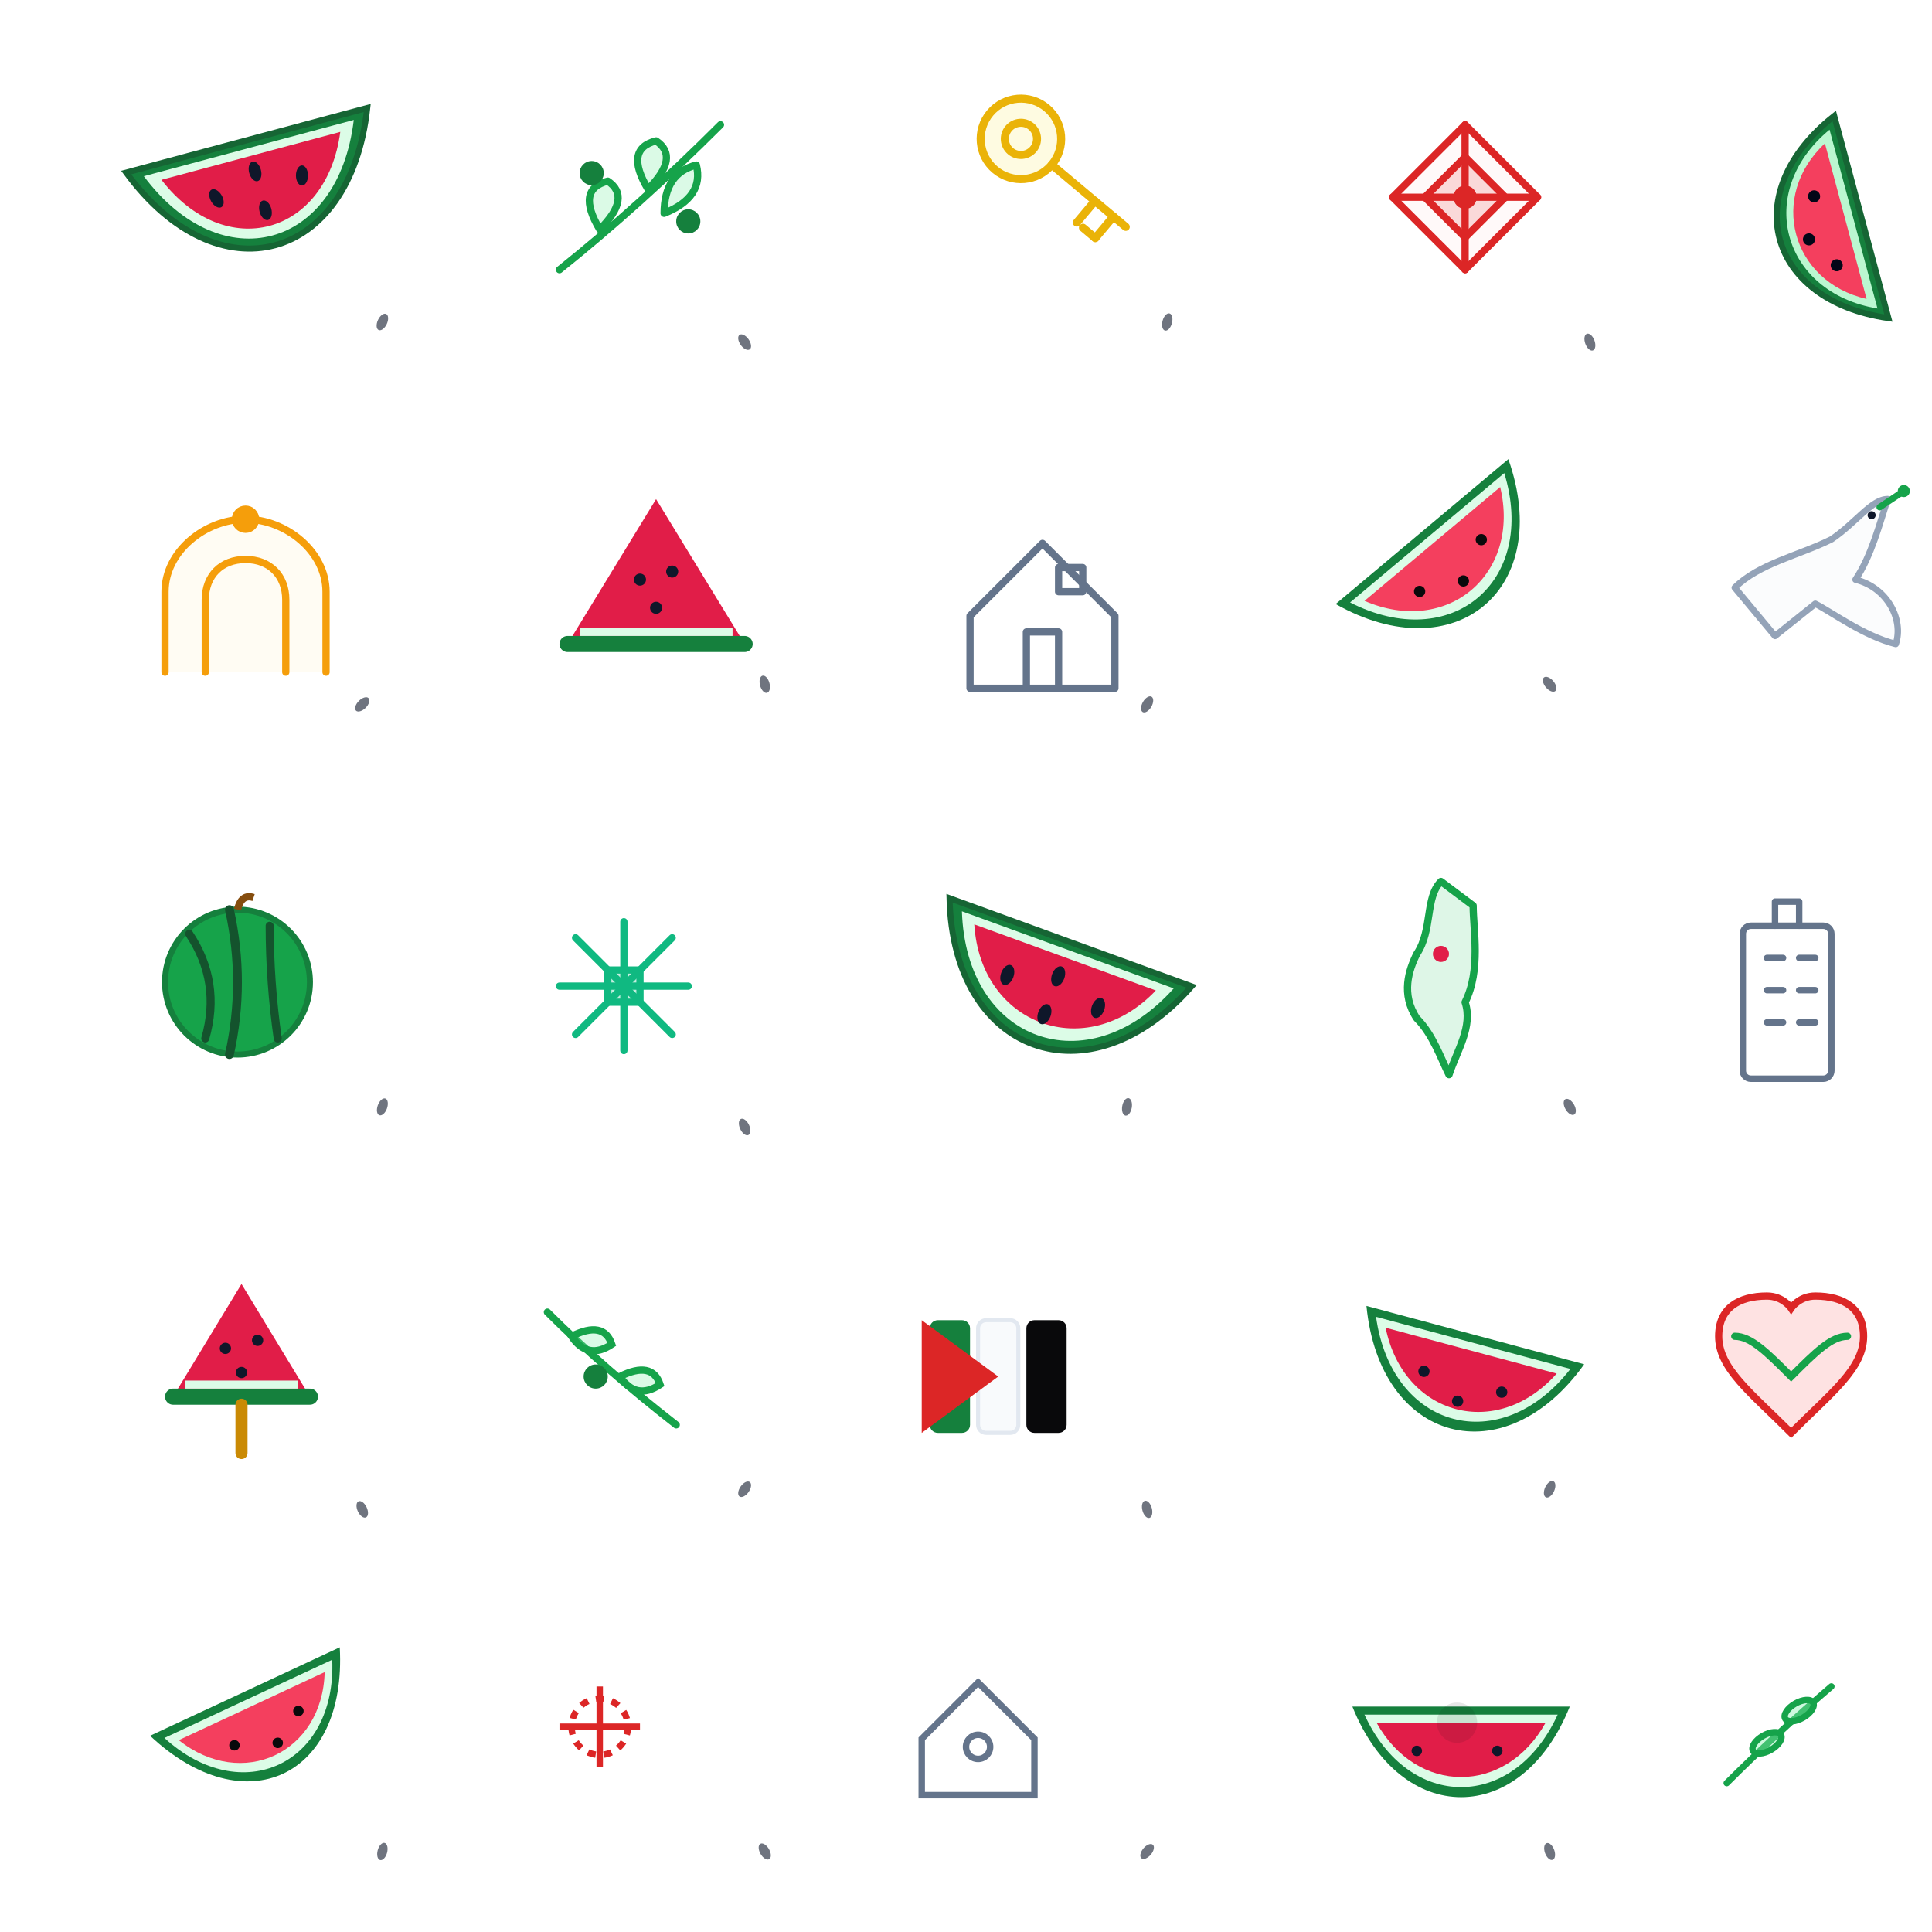
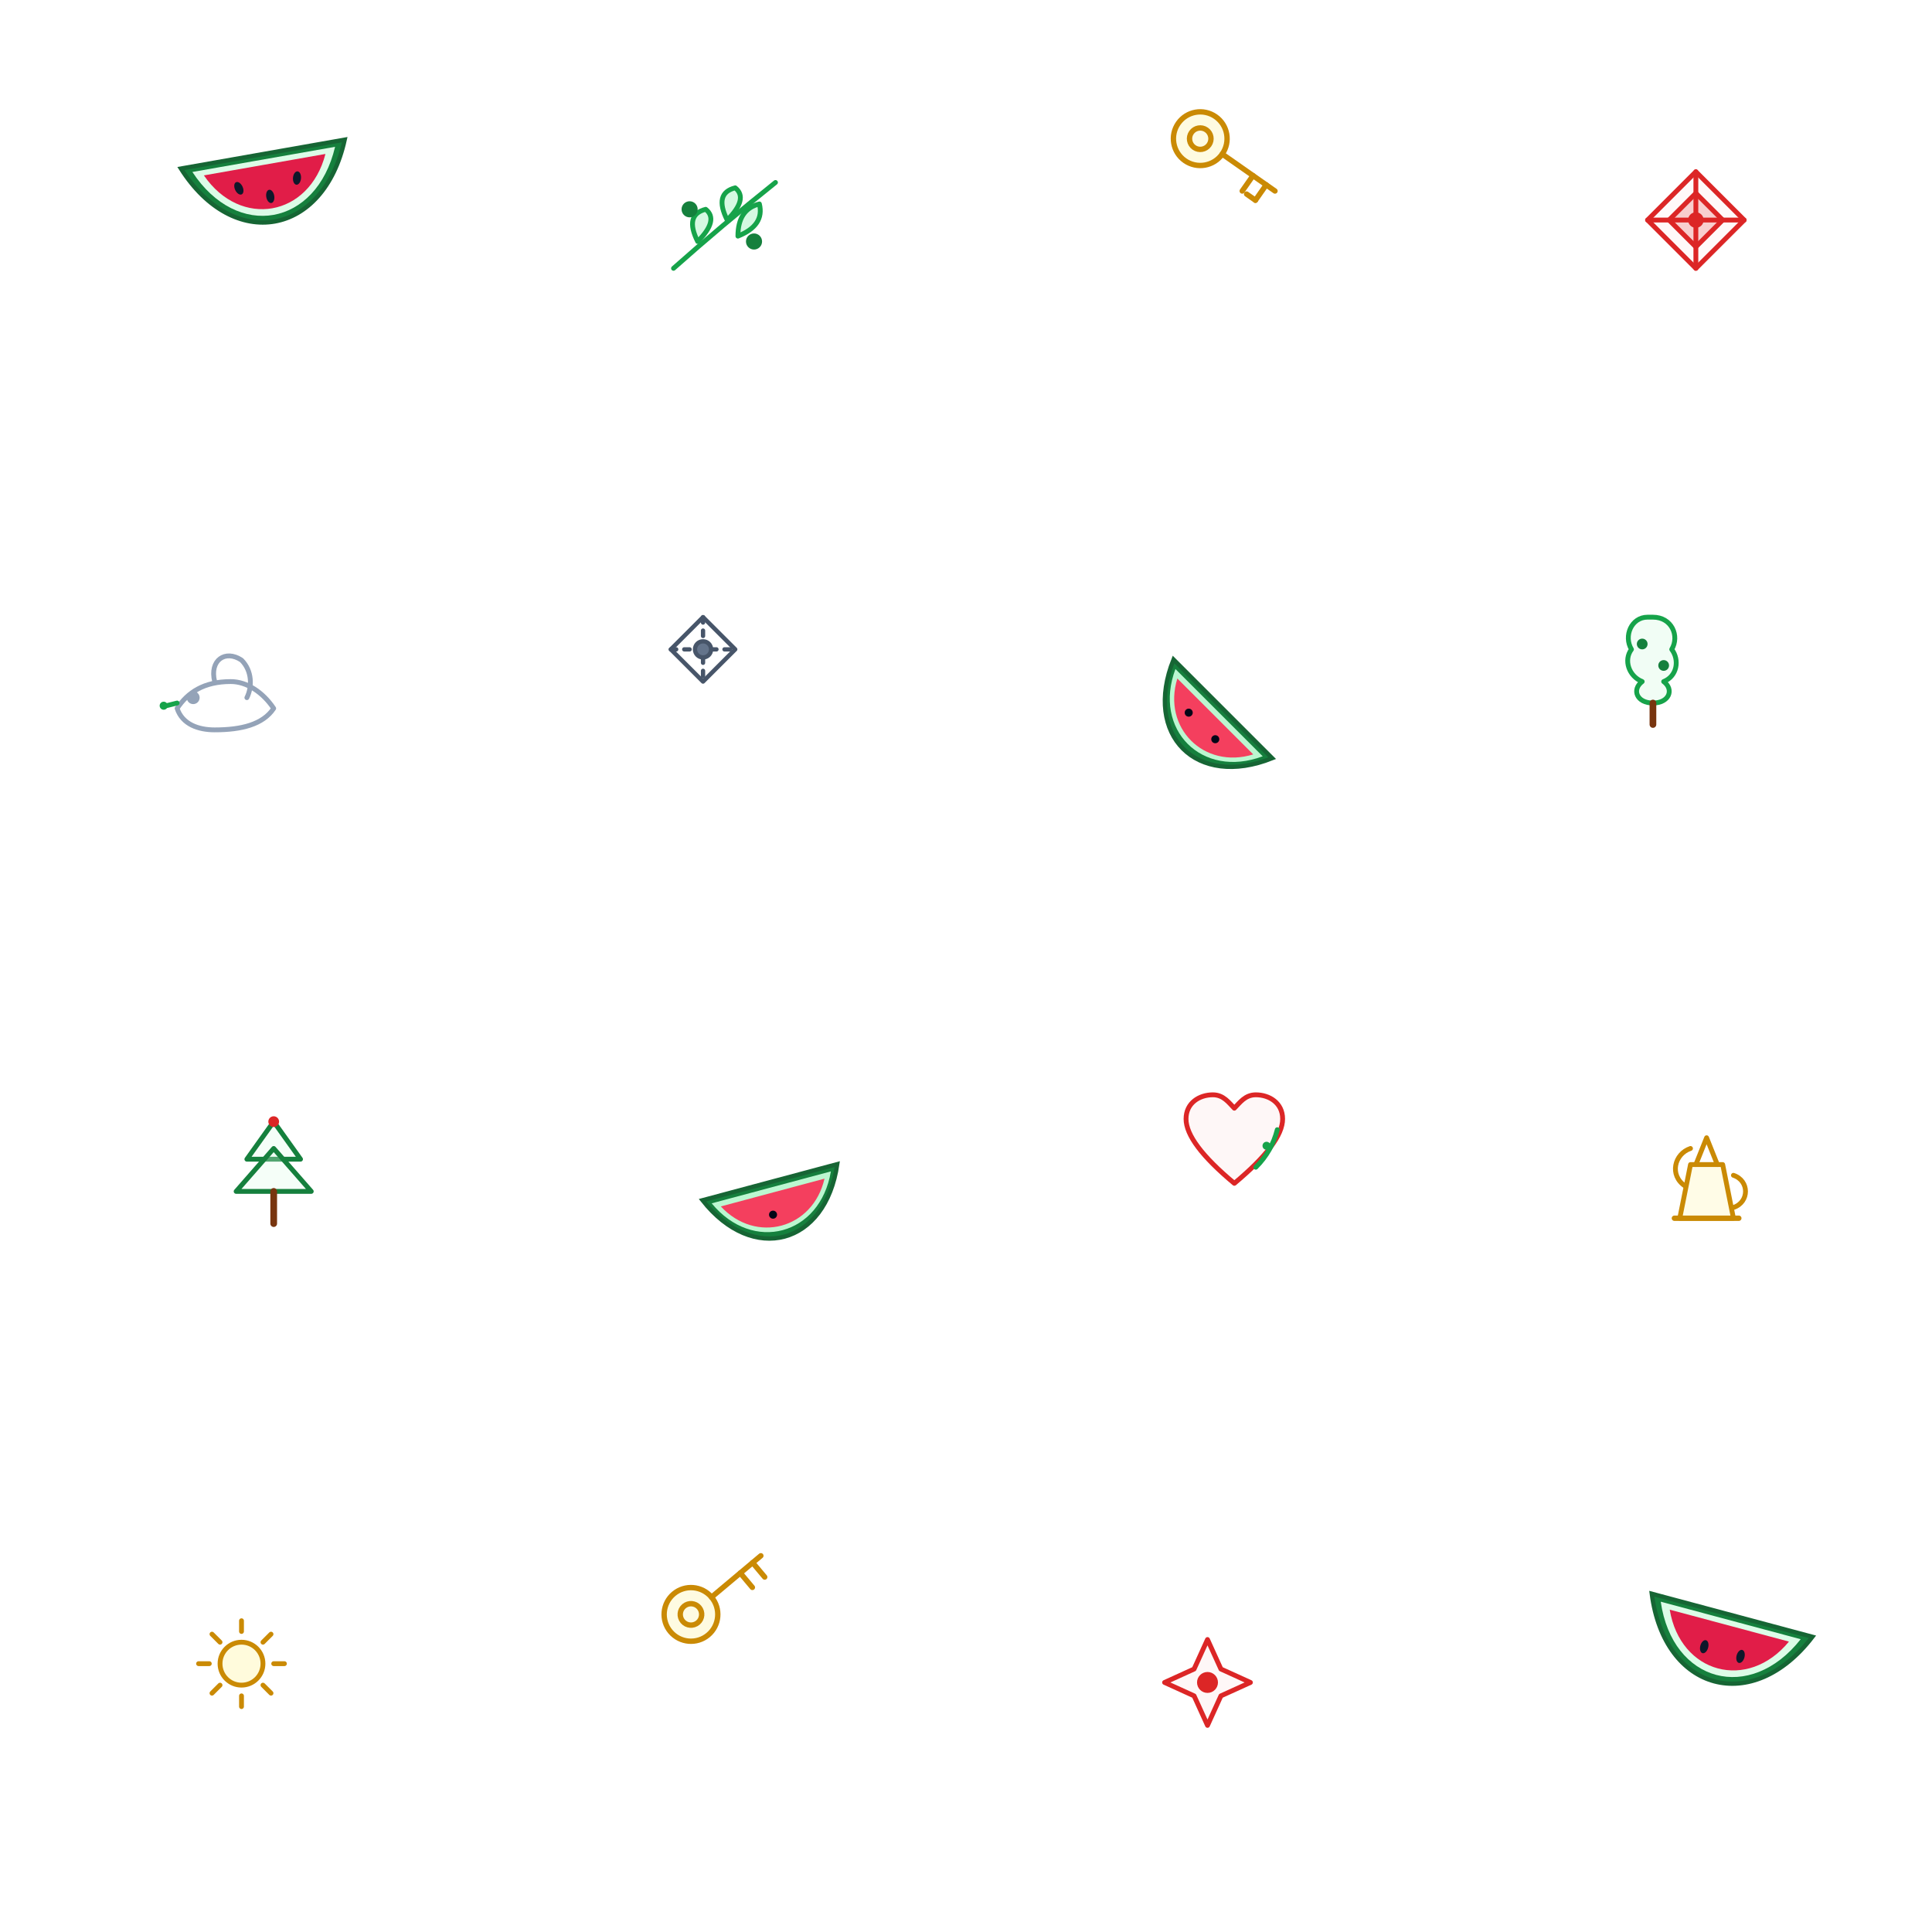
- <svg xmlns="http://www.w3.org/2000/svg" width="480" height="480" viewBox="0 0 480 480" fill="none">
-   <defs>
-     <filter id="soft-shadow" x="-10%" y="-10%" width="120%" height="120%">
-       <feDropShadow dx="0" dy="1" stdDeviation="1" flood-opacity="0.15" />
-     </filter>
-   </defs>
-   <g transform="translate(30, 25) rotate(-15 25 25)">
-     <path d="M4 12 C18 48 52 48 66 12 Z" fill="#15803d" stroke="#166534" stroke-width="1.5" />
-     <path d="M8 14 C20 44 50 44 62 14 Z" fill="#dcfce7" />
-     <path d="M12 16 C22 40 48 40 58 16 Z" fill="#e11d48" />
-     <ellipse cx="24" cy="24" rx="1.5" ry="2.5" fill="#0f172a" transform="rotate(-15 24 24)" />
+ <svg xmlns="http://www.w3.org/2000/svg" width="720" height="720" viewBox="0 0 720 720" fill="none">
+   <g transform="translate(65, 45) rotate(-10 25 25)">
+     <path d="M4 14 C18 48 52 48 66 14 Z" fill="#15803d" stroke="#166534" stroke-width="1.6" />
+     <path d="M8 16 C20 44 50 44 62 16 Z" fill="#dcfce7" />
+     <path d="M12 18 C22 40 48 40 58 18 Z" fill="#e11d48" />
+     <ellipse cx="24" cy="25" rx="1.5" ry="2.5" fill="#0f172a" transform="rotate(-15 24 25)" />
    <ellipse cx="35" cy="30" rx="1.5" ry="2.5" fill="#0f172a" />
-     <ellipse cx="46" cy="24" rx="1.5" ry="2.5" fill="#0f172a" transform="rotate(15 46 24)" />
-     <ellipse cx="35" cy="20" rx="1.5" ry="2.5" fill="#0f172a" />
+     <ellipse cx="46" cy="25" rx="1.5" ry="2.5" fill="#0f172a" transform="rotate(15 46 25)" />
  </g>
-   <g transform="translate(135, 25)" stroke="#16a34a" stroke-width="1.8" stroke-linecap="round" stroke-linejoin="round">
-     <path d="M4 42 Q24 26 44 6" />
-     <path d="M14 32 Q8 22 16 20 Q22 24 14 32 Z" fill="#86efac" fill-opacity="0.3" />
-     <path d="M26 22 Q20 12 28 10 Q34 14 26 22 Z" fill="#86efac" fill-opacity="0.3" />
-     <path d="M30 28 Q40 24 38 16 Q30 18 30 28 Z" fill="#86efac" fill-opacity="0.3" />
+   <g transform="translate(245, 60)" stroke="#16a34a" stroke-width="1.8" stroke-linecap="round" stroke-linejoin="round">
+     <path d="M6 40 Q24 24 44 8" />
+     <path d="M15 30 Q10 20 18 18 Q23 22 15 30 Z" fill="#86efac" fill-opacity="0.35" />
+     <path d="M26 22 Q21 12 29 10 Q34 14 26 22 Z" fill="#86efac" fill-opacity="0.35" />
+     <path d="M30 28 Q40 24 38 16 Q30 18 30 28 Z" fill="#86efac" fill-opacity="0.35" />
    <circle cx="12" cy="18" r="3" fill="#15803d" stroke="none" />
    <circle cx="36" cy="30" r="3" fill="#15803d" stroke="none" />
  </g>
-   <g transform="translate(230, 25) rotate(40 25 25)" stroke="#eab308" stroke-width="2" stroke-linecap="round" stroke-linejoin="round">
+   <g transform="translate(425, 42) rotate(35 25 25)" stroke="#ca8a04" stroke-width="2" stroke-linecap="round" stroke-linejoin="round">
    <circle cx="14" cy="14" r="10" fill="#fef08a" fill-opacity="0.25" />
    <circle cx="14" cy="14" r="4" fill="none" />
    <line x1="24" y1="14" x2="48" y2="14" />
    <line x1="38" y1="14" x2="38" y2="21" />
    <line x1="44" y1="14" x2="44" y2="21" />
    <line x1="44" y1="21" x2="40" y2="21" />
  </g>
-   <g transform="translate(340, 25)" stroke="#dc2626" stroke-width="1.8" stroke-linecap="round" stroke-linejoin="round">
+   <g transform="translate(608, 58)" stroke="#dc2626" stroke-width="1.8" stroke-linecap="round" stroke-linejoin="round">
    <path d="M24 6 L42 24 L24 42 L6 24 Z" fill="#fee2e2" fill-opacity="0.2" />
-     <path d="M24 14 L34 24 L24 34 L14 24 Z" fill="#dc2626" fill-opacity="0.15" />
+     <path d="M24 14 L34 24 L24 34 L14 24 Z" fill="#dc2626" fill-opacity="0.2" />
    <line x1="24" y1="6" x2="24" y2="42" />
    <line x1="6" y1="24" x2="42" y2="24" />
    <circle cx="24" cy="24" r="2" fill="#dc2626" />
  </g>
-   <g transform="translate(425, 25) rotate(75 25 25)">
-     <path d="M6 14 C18 42 46 42 58 14 Z" fill="#15803d" stroke="#166534" stroke-width="1.5" />
+   <g transform="translate(58, 238)" stroke="#94a3b8" stroke-width="1.8" stroke-linecap="round" stroke-linejoin="round">
+     <path d="M8 26 C12 20 18 16 28 16 C34 16 40 20 44 26 C40 32 32 34 22 34 C16 34 10 32 8 26 Z" />
+     <path d="M22 16 C20 8 26 4 32 8 C36 12 36 18 34 22" />
+     <circle cx="14" cy="22" r="1.5" fill="#94a3b8" />
+     <path d="M4 25 L8 24" stroke="#16a34a" />
+     <circle cx="3" cy="25" r="1.5" fill="#16a34a" stroke="none" />
+   </g>
+   <g transform="translate(238, 218)" stroke="#475569" stroke-width="1.6" stroke-linecap="round" stroke-linejoin="round">
+     <path d="M12 24 L24 12 L36 24 L24 36 Z" />
+     <path d="M24 12 L24 36 M12 24 L36 24" stroke-dasharray="2 3" />
+     <circle cx="24" cy="24" r="3" fill="#64748b" />
+   </g>
+   <g transform="translate(418, 242) rotate(45 25 25)">
+     <path d="M6 14 C18 42 46 42 58 14 Z" fill="#15803d" stroke="#166534" stroke-width="1.6" />
    <path d="M9 16 C19 38 45 38 55 16 Z" fill="#bbf7d0" />
    <path d="M12 18 C21 35 43 35 52 18 Z" fill="#f43f5e" />
    <circle cx="24" cy="24" r="1.5" fill="#020617" />
-     <circle cx="34" cy="28" r="1.5" fill="#020617" />
-     <circle cx="42" cy="23" r="1.5" fill="#020617" />
+     <circle cx="38" cy="24" r="1.5" fill="#020617" />
  </g>
-   <g transform="translate(35, 125)" stroke="#f59e0b" stroke-width="1.8" stroke-linecap="round" stroke-linejoin="round">
-     <path d="M6 42 V22 C6 12 16 4 26 4 C36 4 46 12 46 22 V42" fill="#fef3c7" fill-opacity="0.2" />
-     <path d="M16 42 V24 C16 18 20 14 26 14 C32 14 36 18 36 24 V42" />
-     <circle cx="26" cy="4" r="2.5" fill="#f59e0b" />
+   <g transform="translate(598, 222)" stroke="#16a34a" stroke-width="1.8" stroke-linecap="round" stroke-linejoin="round">
+     <path d="M16 8 C10 8 7 15 10 20 C7 24 9 30 14 32 C10 35 12 40 18 40 C24 40 26 35 22 32 C27 30 28 24 25 20 C28 15 25 8 18 8 Z" fill="#bbf7d0" fill-opacity="0.2" />
+     <line x1="18" y1="40" x2="18" y2="48" stroke="#78350f" stroke-width="2.5" />
+     <circle cx="14" cy="18" r="2" fill="#15803d" stroke="none" />
+     <circle cx="22" cy="26" r="2" fill="#15803d" stroke="none" />
  </g>
-   <g transform="translate(135, 120)">
-     <path d="M6 40 L28 4 L50 40 Z" fill="#e11d48" />
-     <path d="M6 40 L50 40" stroke="#15803d" stroke-width="4" stroke-linecap="round" />
-     <path d="M9 37 L47 37" stroke="#dcfce7" stroke-width="2" />
-     <circle cx="24" cy="24" r="1.5" fill="#0f172a" />
-     <circle cx="32" cy="22" r="1.5" fill="#0f172a" />
-     <circle cx="28" cy="31" r="1.5" fill="#0f172a" />
+   <g transform="translate(80, 412)" stroke="#15803d" stroke-width="1.8" stroke-linecap="round" stroke-linejoin="round">
+     <path d="M22 6 L12 20 H32 Z" fill="#dcfce7" fill-opacity="0.3" />
+     <path d="M22 16 L8 32 H36 Z" fill="#dcfce7" fill-opacity="0.3" />
+     <line x1="22" y1="32" x2="22" y2="44" stroke="#78350f" stroke-width="2.5" />
+     <circle cx="22" cy="6" r="2" fill="#dc2626" stroke="none" />
  </g>
-   <g transform="translate(235, 125)" stroke="#64748b" stroke-width="1.8" stroke-linecap="round" stroke-linejoin="round">
-     <path d="M6 28 L24 10 L42 28 V46 H6 Z" />
-     <path d="M20 46 V32 H28 V46" />
-     <rect x="28" y="16" width="6" height="6" />
+   <g transform="translate(258, 428) rotate(-15 25 25)">
+     <path d="M6 14 C18 42 46 42 58 14 Z" fill="#15803d" stroke="#166534" stroke-width="1.6" />
+     <path d="M9 16 C19 38 45 38 55 16 Z" fill="#bbf7d0" />
+     <path d="M12 18 C21 35 43 35 52 18 Z" fill="#f43f5e" />
+     <circle cx="30" cy="26" r="1.5" fill="#020617" />
  </g>
-   <g transform="translate(330, 120) rotate(-40 25 25)">
-     <path d="M4 14 C16 46 48 46 60 14 Z" fill="#15803d" />
-     <path d="M7 16 C18 42 46 42 57 16 Z" fill="#dcfce7" />
-     <path d="M10 18 C20 38 44 38 54 18 Z" fill="#f43f5e" />
-     <circle cx="22" cy="25" r="1.4" fill="#09090b" />
-     <circle cx="32" cy="30" r="1.4" fill="#09090b" />
-     <circle cx="42" cy="25" r="1.4" fill="#09090b" />
+   <g transform="translate(438, 405)" stroke="#dc2626" stroke-width="1.8" stroke-linecap="round" stroke-linejoin="round">
+     <path d="M22 36 C10 26 4 18 4 12 C4 6 9 3 14 3 C18 3 20 6 22 8 C24 6 26 3 30 3 C35 3 40 6 40 12 C40 18 34 26 22 36 Z" fill="#fee2e2" fill-opacity="0.25" />
+     <path d="M30 30 Q36 24 38 16" stroke="#16a34a" />
+     <circle cx="34" cy="22" r="1.5" fill="#16a34a" stroke="none" />
  </g>
-   <g transform="translate(425, 120)" stroke="#94a3b8" stroke-width="1.6" stroke-linecap="round" stroke-linejoin="round">
-     <path d="M6 26 C12 20 22 18 30 14 C36 10 40 4 44 4 C42 10 40 18 36 24 C44 26 48 34 46 40 C38 38 30 32 26 30 L16 38 Z" fill="#f1f5f9" fill-opacity="0.3" />
-     <circle cx="40" cy="8" r="1" fill="#0f172a" stroke="none" />
-     <path d="M42 6 L48 2" stroke="#16a34a" />
-     <circle cx="48" cy="2" r="1.5" fill="#16a34a" stroke="none" />
+   <g transform="translate(618, 418)" stroke="#ca8a04" stroke-width="1.8" stroke-linecap="round" stroke-linejoin="round">
+     <path d="M14 16 L18 6 L22 16" />
+     <path d="M12 16 H24 L28 36 H8 Z" fill="#fef08a" fill-opacity="0.2" />
+     <path d="M28 20 C34 22 34 30 28 32" />
+     <path d="M10 24 C4 20 6 12 12 10" />
+     <line x1="6" y1="36" x2="30" y2="36" stroke-width="2" />
  </g>
-   <g transform="translate(35, 220)">
-     <circle cx="24" cy="24" r="18" fill="#16a34a" stroke="#15803d" stroke-width="1.5" />
-     <path d="M12 12 Q20 24 16 38" stroke="#14532d" stroke-width="2" stroke-linecap="round" />
-     <path d="M22 6 Q26 24 22 42" stroke="#14532d" stroke-width="2.2" stroke-linecap="round" />
-     <path d="M32 10 Q32 24 34 38" stroke="#14532d" stroke-width="2" stroke-linecap="round" />
-     <path d="M24 6 Q25 2 28 3" stroke="#854d0e" stroke-width="1.8" />
+   <g transform="translate(68, 598)" stroke="#ca8a04" stroke-width="1.8" stroke-linecap="round" stroke-linejoin="round">
+     <circle cx="22" cy="22" r="8" fill="#fef08a" fill-opacity="0.3" />
+     <path d="M22 6 V10 M22 34 V38 M6 22 H10 M34 22 H38 M11 11 L14 14 M30 30 L33 33 M11 33 L14 30 M30 14 L33 11" />
  </g>
-   <g transform="translate(135, 225)" stroke="#10b981" stroke-width="1.8" stroke-linecap="round">
-     <line x1="20" y1="4" x2="20" y2="36" />
-     <line x1="4" y1="20" x2="36" y2="20" />
-     <line x1="8" y1="8" x2="32" y2="32" />
-     <line x1="8" y1="32" x2="32" y2="8" />
-     <rect x="16" y="16" width="8" height="8" fill="#10b981" fill-opacity="0.25" />
+   <g transform="translate(248, 578) rotate(-40 25 25)" stroke="#ca8a04" stroke-width="2" stroke-linecap="round" stroke-linejoin="round">
+     <circle cx="14" cy="14" r="10" fill="#fef08a" fill-opacity="0.25" />
+     <circle cx="14" cy="14" r="4" fill="none" />
+     <line x1="24" y1="14" x2="48" y2="14" />
+     <line x1="38" y1="14" x2="38" y2="21" />
+     <line x1="44" y1="14" x2="44" y2="21" />
  </g>
-   <g transform="translate(225, 215) rotate(20 25 25)">
-     <path d="M6 14 C20 50 56 50 70 14 Z" fill="#15803d" stroke="#166534" stroke-width="1.5" />
-     <path d="M10 16 C22 46 54 46 66 16 Z" fill="#dcfce7" />
-     <path d="M14 18 C24 41 52 41 62 18 Z" fill="#e11d48" />
-     <ellipse cx="26" cy="27" rx="1.6" ry="2.6" fill="#0f172a" />
-     <ellipse cx="38" cy="33" rx="1.6" ry="2.6" fill="#0f172a" />
-     <ellipse cx="50" cy="27" rx="1.6" ry="2.6" fill="#0f172a" />
-     <ellipse cx="38" cy="23" rx="1.6" ry="2.6" fill="#0f172a" />
+   <g transform="translate(428, 605)" stroke="#dc2626" stroke-width="1.8" stroke-linecap="round" stroke-linejoin="round">
+     <polygon points="22,6 27,17 38,22 27,27 22,38 17,27 6,22 17,17" fill="#fee2e2" fill-opacity="0.25" />
+     <circle cx="22" cy="22" r="3" fill="#dc2626" />
  </g>
-   <g transform="translate(340, 215)" stroke="#16a34a" stroke-width="1.8" stroke-linecap="round" stroke-linejoin="round">
-     <path d="M18 4 C14 8 16 16 12 22 C10 26 8 32 12 38 C16 42 18 48 20 52 C22 46 26 40 24 34 C28 26 26 16 26 10 Z" fill="#22c55e" fill-opacity="0.15" />
-     <circle cx="18" cy="22" r="2" fill="#e11d48" stroke="none" />
+   <g transform="translate(608, 585) rotate(15 25 25)">
+     <path d="M4 14 C18 48 52 48 66 14 Z" fill="#15803d" stroke="#166534" stroke-width="1.6" />
+     <path d="M8 16 C20 44 50 44 62 16 Z" fill="#dcfce7" />
+     <path d="M12 18 C22 40 48 40 58 18 Z" fill="#e11d48" />
+     <ellipse cx="28" cy="28" rx="1.5" ry="2.5" fill="#0f172a" />
+     <ellipse cx="42" cy="28" rx="1.5" ry="2.5" fill="#0f172a" />
  </g>
-   <g transform="translate(425, 220)" stroke="#64748b" stroke-width="1.6" stroke-linecap="round" stroke-linejoin="round">
-     <rect x="8" y="10" width="22" height="38" rx="2" />
-     <line x1="14" y1="18" x2="18" y2="18" />
-     <line x1="22" y1="18" x2="26" y2="18" />
-     <line x1="14" y1="26" x2="18" y2="26" />
-     <line x1="22" y1="26" x2="26" y2="26" />
-     <line x1="14" y1="34" x2="18" y2="34" />
-     <line x1="22" y1="34" x2="26" y2="34" />
-     <path d="M16 10 V4 H22 V10" />
-   </g>
-   <g transform="translate(35, 315)">
-     <path d="M8 32 L25 4 L42 32 Z" fill="#e11d48" />
-     <path d="M8 32 L42 32" stroke="#15803d" stroke-width="4" stroke-linecap="round" />
-     <path d="M11 29 L39 29" stroke="#dcfce7" stroke-width="2" />
-     <line x1="25" y1="34" x2="25" y2="46" stroke="#ca8a04" stroke-width="3" stroke-linecap="round" />
-     <circle cx="21" cy="20" r="1.4" fill="#0f172a" />
-     <circle cx="29" cy="18" r="1.4" fill="#0f172a" />
-     <circle cx="25" cy="26" r="1.4" fill="#0f172a" />
-   </g>
-   <g transform="translate(130, 320)" stroke="#16a34a" stroke-width="1.8" stroke-linecap="round">
-     <path d="M6 6 Q20 20 38 34" />
-     <path d="M12 12 Q20 8 22 14 Q16 18 12 12 Z" fill="#86efac" fill-opacity="0.3" />
-     <path d="M24 22 Q32 18 34 24 Q28 28 24 22 Z" fill="#86efac" fill-opacity="0.3" />
-     <circle cx="18" cy="22" r="3" fill="#15803d" stroke="none" />
-   </g>
-   <g transform="translate(225, 320)">
-     <rect x="6" y="8" width="10" height="28" fill="#15803d" rx="2" />
-     <rect x="18" y="8" width="10" height="28" fill="#f8fafc" stroke="#e2e8f0" stroke-width="1" rx="2" />
-     <rect x="30" y="8" width="10" height="28" fill="#09090b" rx="2" />
-     <path d="M4 8 L23 22 L4 36 Z" fill="#dc2626" />
-   </g>
-   <g transform="translate(330, 315) rotate(15 25 25)">
-     <path d="M6 14 C18 46 50 46 62 14 Z" fill="#15803d" />
-     <path d="M9 16 C20 42 48 42 59 16 Z" fill="#dcfce7" />
-     <path d="M12 18 C22 38 46 38 56 18 Z" fill="#e11d48" />
-     <circle cx="24" cy="26" r="1.4" fill="#0f172a" />
-     <circle cx="34" cy="31" r="1.4" fill="#0f172a" />
-     <circle cx="44" cy="26" r="1.4" fill="#0f172a" />
-   </g>
-   <g transform="translate(425, 320)">
-     <path d="M20 36 C10 26 2 20 2 12 C2 5 7 2 14 2 C18 2 20 5 20 5 C20 5 22 2 26 2 C33 2 38 5 38 12 C38 20 30 26 20 36 Z" fill="#fee2e2" stroke="#dc2626" stroke-width="1.8" />
-     <path d="M6 12 C10 12 14 16 20 22 C26 16 30 12 34 12" stroke="#16a34a" stroke-width="1.8" fill="none" stroke-linecap="round" />
-   </g>
-   <g transform="translate(35, 410) rotate(-25 25 25)">
-     <path d="M6 12 C18 42 46 42 58 12 Z" fill="#15803d" />
-     <path d="M9 14 C19 38 45 38 55 14 Z" fill="#dcfce7" />
-     <path d="M12 16 C21 34 43 34 52 16 Z" fill="#f43f5e" />
-     <circle cx="24" cy="23" r="1.3" fill="#09090b" />
-     <circle cx="34" cy="27" r="1.3" fill="#09090b" />
-     <circle cx="42" cy="22" r="1.3" fill="#09090b" />
-   </g>
-   <g transform="translate(135, 415)" stroke="#dc2626" stroke-width="1.6">
-     <path d="M4 14 H24 M14 4 V24" />
-     <circle cx="14" cy="14" r="7" fill="none" stroke="#dc2626" stroke-dasharray="2 2" />
-   </g>
-   <g transform="translate(225, 410)" stroke="#64748b" stroke-width="1.6" stroke-linecap="round">
-     <path d="M4 22 L18 8 L32 22 V36 H4 Z" />
-     <circle cx="18" cy="24" r="3" />
-   </g>
-   <g transform="translate(330, 410)">
-     <path d="M6 14 C18 44 48 44 60 14 Z" fill="#15803d" />
-     <path d="M9 16 C20 40 46 40 57 16 Z" fill="#dcfce7" />
-     <path d="M12 18 C22 36 44 36 54 18 Z" fill="#e11d48" />
-     <circle cx="32" cy="18" r="5" fill="#07090e" opacity="0.1" />
-     <circle cx="22" cy="25" r="1.3" fill="#0f172a" />
-     <circle cx="42" cy="25" r="1.3" fill="#0f172a" />
-   </g>
-   <g transform="translate(425, 415)" stroke="#16a34a" stroke-width="1.6" stroke-linecap="round">
-     <path d="M4 28 Q16 16 30 4" />
-     <ellipse cx="14" cy="18" rx="4" ry="2" fill="#86efac" fill-opacity="0.4" transform="rotate(-30 14 18)" />
-     <ellipse cx="22" cy="10" rx="4" ry="2" fill="#86efac" fill-opacity="0.4" transform="rotate(-30 22 10)" />
-   </g>
-   <ellipse cx="95" cy="80" rx="1.2" ry="2.2" fill="#0f172a" opacity="0.6" transform="rotate(25 95 80)" />
-   <ellipse cx="185" cy="85" rx="1.2" ry="2.2" fill="#0f172a" opacity="0.6" transform="rotate(-35 185 85)" />
-   <ellipse cx="290" cy="80" rx="1.2" ry="2.2" fill="#0f172a" opacity="0.6" transform="rotate(15 290 80)" />
-   <ellipse cx="395" cy="85" rx="1.2" ry="2.2" fill="#0f172a" opacity="0.6" transform="rotate(-20 395 85)" />
-   <ellipse cx="90" cy="175" rx="1.2" ry="2.2" fill="#0f172a" opacity="0.6" transform="rotate(45 90 175)" />
-   <ellipse cx="190" cy="170" rx="1.2" ry="2.2" fill="#0f172a" opacity="0.6" transform="rotate(-15 190 170)" />
-   <ellipse cx="285" cy="175" rx="1.2" ry="2.2" fill="#0f172a" opacity="0.6" transform="rotate(30 285 175)" />
-   <ellipse cx="385" cy="170" rx="1.2" ry="2.2" fill="#0f172a" opacity="0.6" transform="rotate(-40 385 170)" />
-   <ellipse cx="95" cy="275" rx="1.2" ry="2.2" fill="#0f172a" opacity="0.6" transform="rotate(20 95 275)" />
-   <ellipse cx="185" cy="280" rx="1.2" ry="2.2" fill="#0f172a" opacity="0.6" transform="rotate(-25 185 280)" />
-   <ellipse cx="280" cy="275" rx="1.2" ry="2.2" fill="#0f172a" opacity="0.6" transform="rotate(10 280 275)" />
-   <ellipse cx="390" cy="275" rx="1.2" ry="2.2" fill="#0f172a" opacity="0.6" transform="rotate(-30 390 275)" />
-   <ellipse cx="90" cy="375" rx="1.2" ry="2.2" fill="#0f172a" opacity="0.6" transform="rotate(-25 90 375)" />
-   <ellipse cx="185" cy="370" rx="1.2" ry="2.2" fill="#0f172a" opacity="0.6" transform="rotate(35 185 370)" />
-   <ellipse cx="285" cy="375" rx="1.2" ry="2.2" fill="#0f172a" opacity="0.6" transform="rotate(-15 285 375)" />
-   <ellipse cx="385" cy="370" rx="1.2" ry="2.2" fill="#0f172a" opacity="0.6" transform="rotate(25 385 370)" />
-   <ellipse cx="95" cy="460" rx="1.2" ry="2.2" fill="#0f172a" opacity="0.6" transform="rotate(15 95 460)" />
-   <ellipse cx="190" cy="460" rx="1.2" ry="2.2" fill="#0f172a" opacity="0.6" transform="rotate(-30 190 460)" />
-   <ellipse cx="285" cy="460" rx="1.2" ry="2.2" fill="#0f172a" opacity="0.6" transform="rotate(40 285 460)" />
-   <ellipse cx="385" cy="460" rx="1.2" ry="2.2" fill="#0f172a" opacity="0.6" transform="rotate(-20 385 460)" />
</svg>
